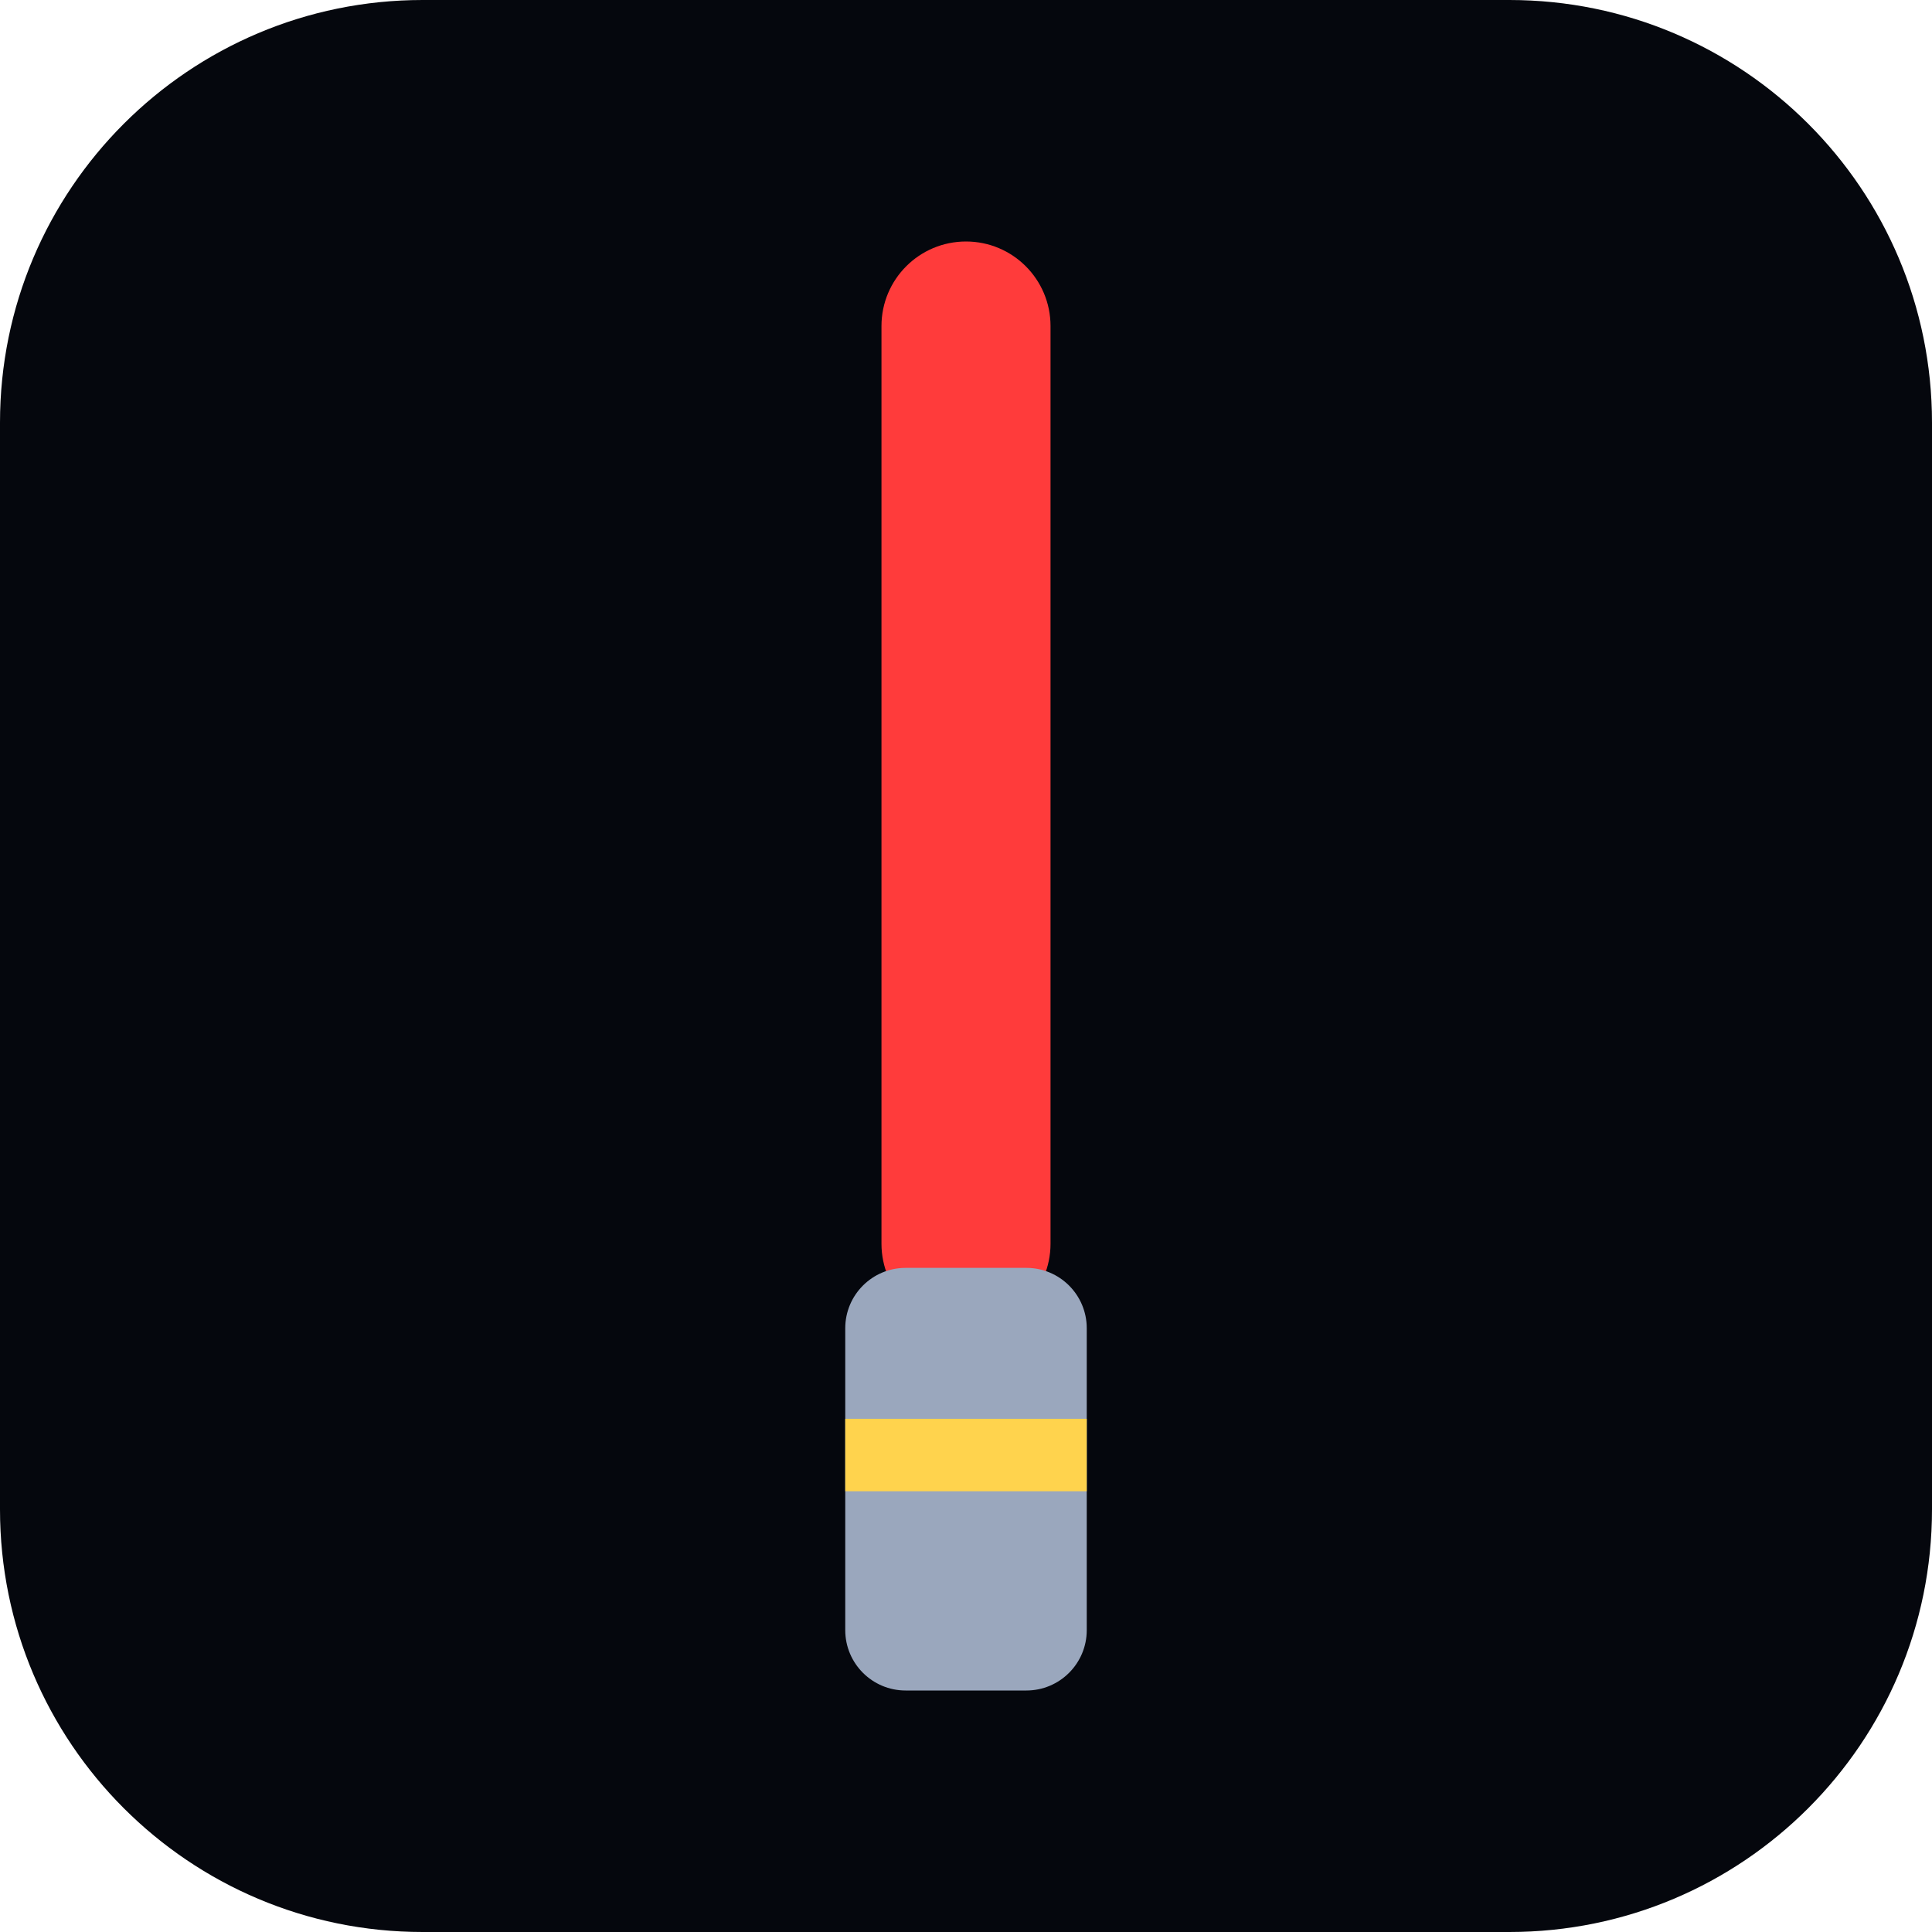
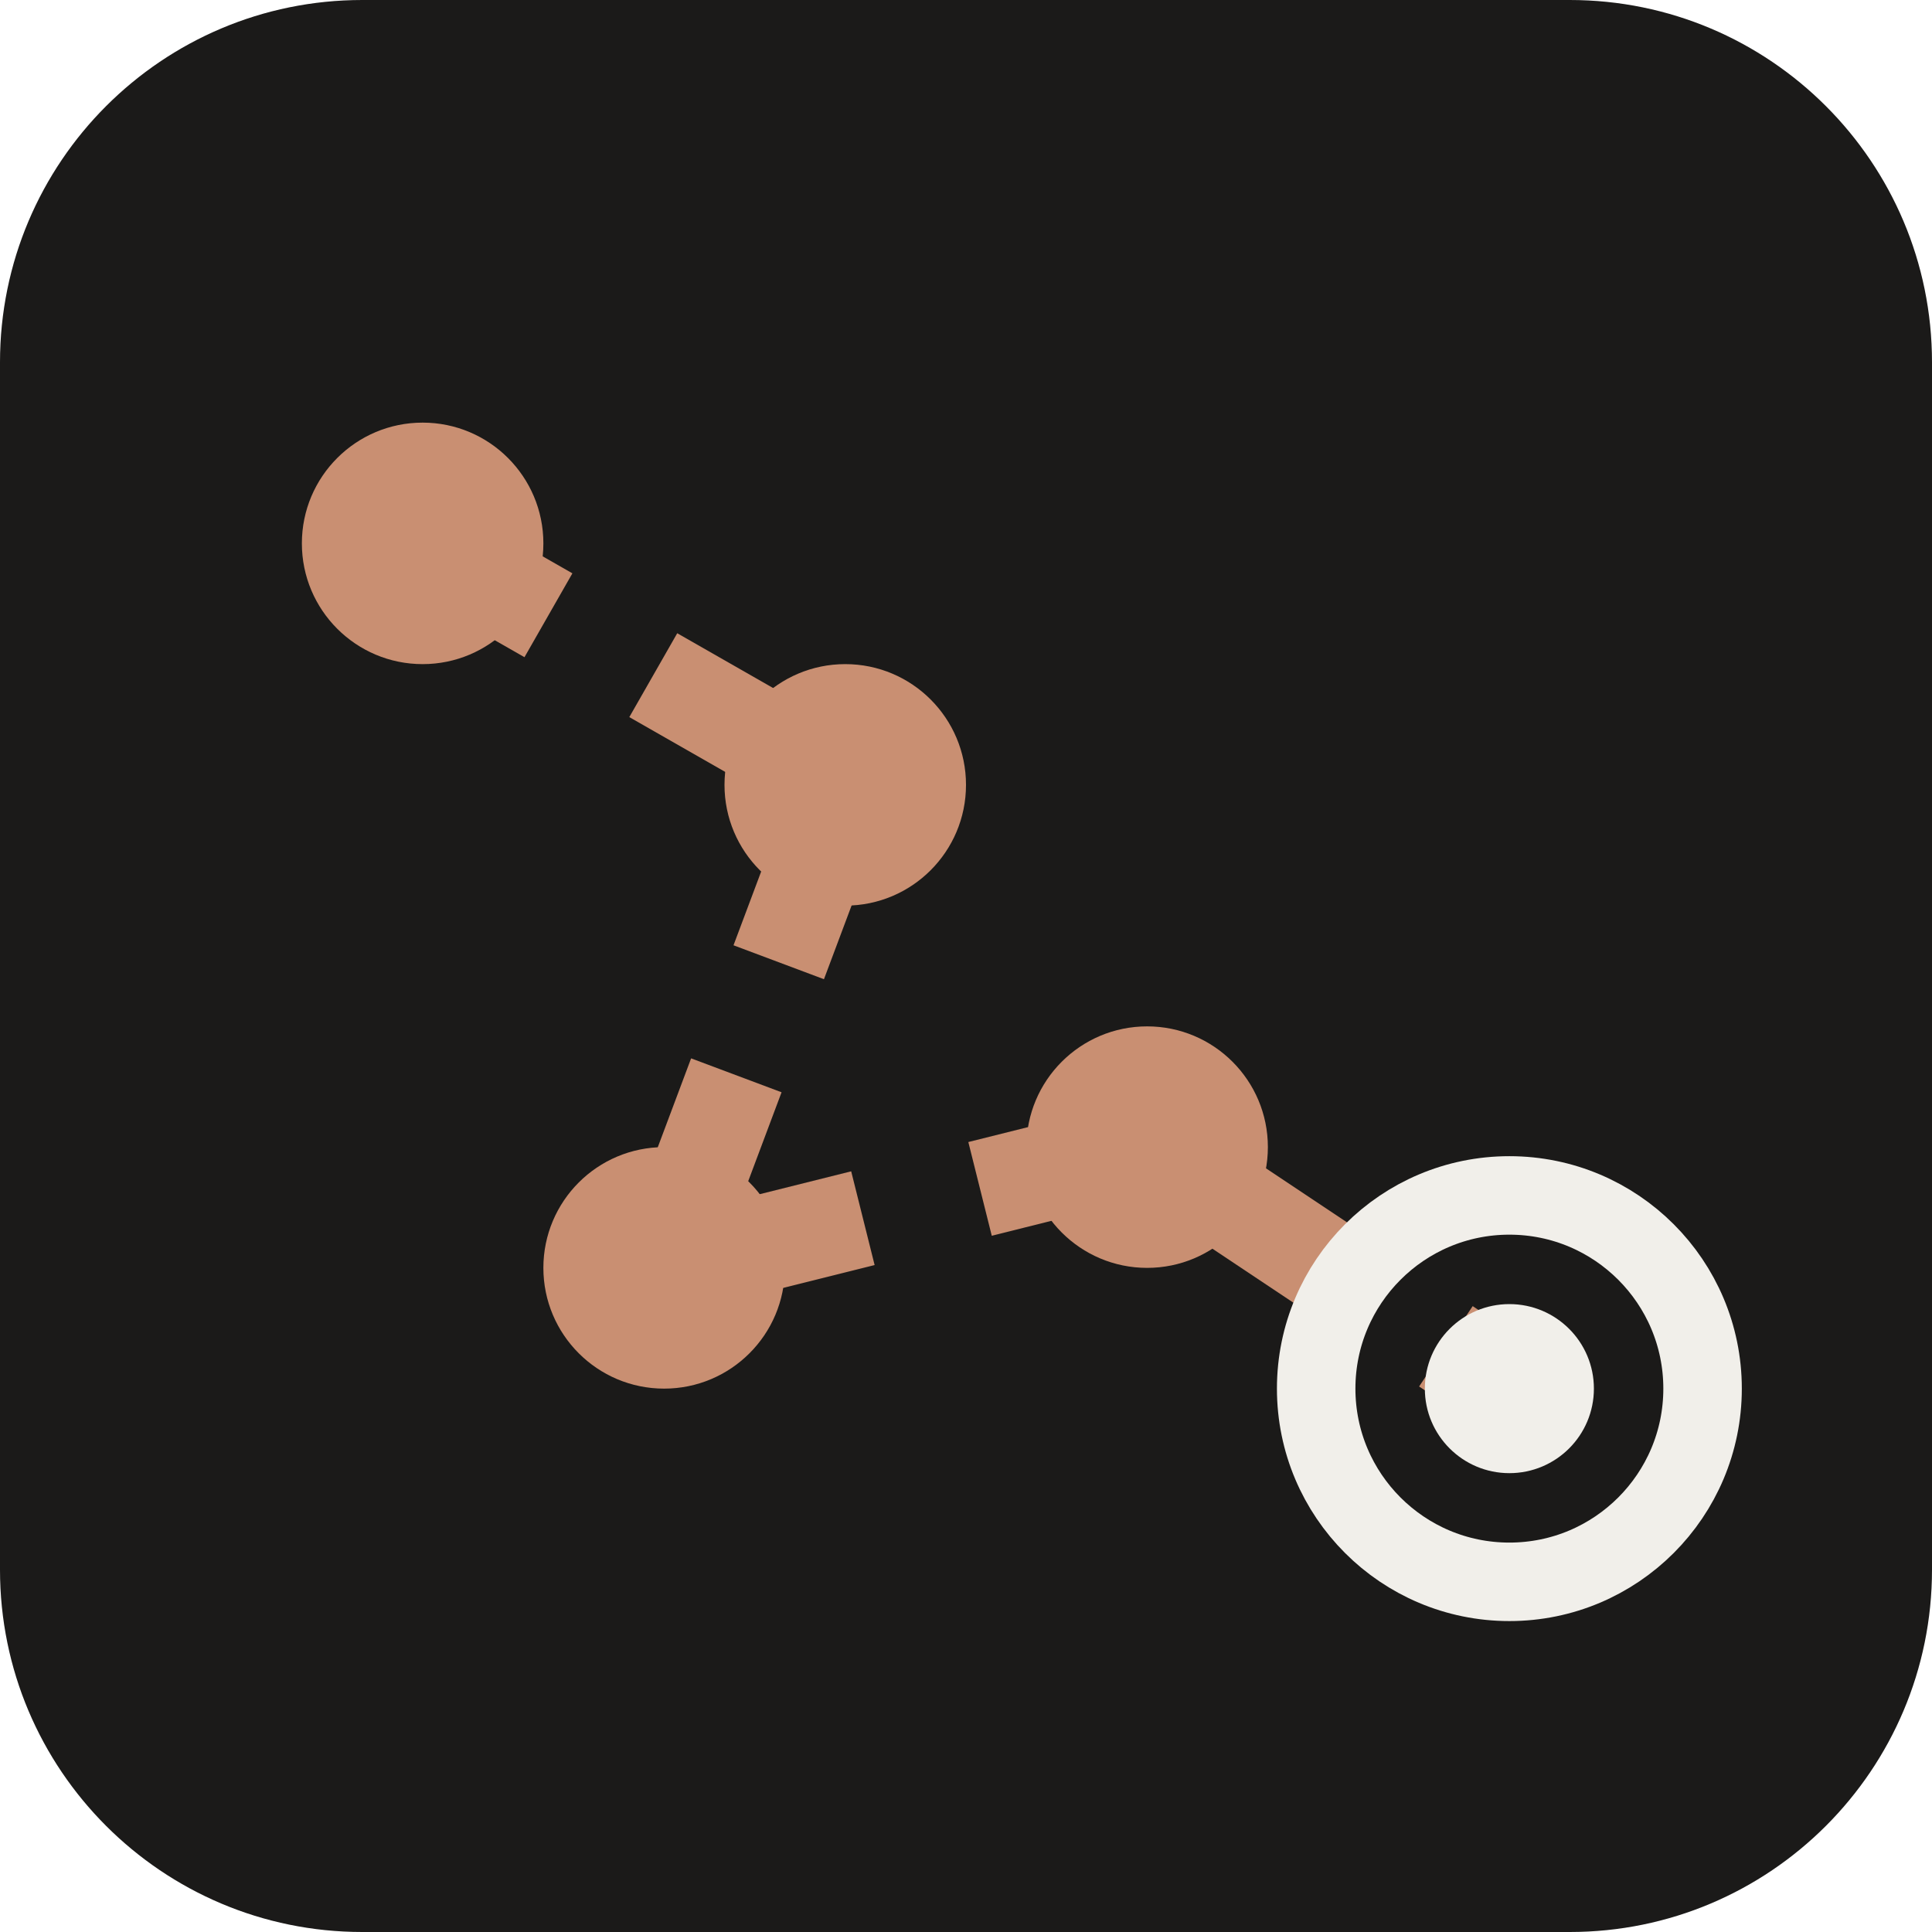
<svg xmlns="http://www.w3.org/2000/svg" viewBox="0 0 32 32">
-   <rect width="32" height="32" rx="7" fill="#05070d" />
-   <rect x="14.6" y="4" width="2.8" height="18" rx="1.4" fill="#ff3b3b">
-     <animate attributeName="opacity" values="1;0.7;1" dur="2s" repeatCount="indefinite" />
-   </rect>
-   <rect x="14" y="21" width="4" height="7" rx="1" fill="#9aa7bd" />
-   <rect x="14" y="23.5" width="4" height="1.2" fill="#ffd34d" />
+   <rect width="32" height="32" rx="6" fill="#1b1a19" />
+   <path d="M7 9 L14 13 L11 21 L19 19 L25 23" fill="none" stroke="#c98f72" stroke-width="1.6" stroke-dasharray="2.4 2" />
+   <circle cx="7" cy="9" r="2" fill="#c98f72" />
+   <circle cx="14" cy="13" r="2" fill="#c98f72" />
+   <circle cx="11" cy="21" r="2" fill="#c98f72" />
+   <circle cx="19" cy="19" r="2" fill="#c98f72" />
+   <circle cx="25" cy="23" r="3.2" fill="none" stroke="#f1efea" stroke-width="1.3" />
+   <circle cx="25" cy="23" r="1.4" fill="#f1efea" />
</svg>
